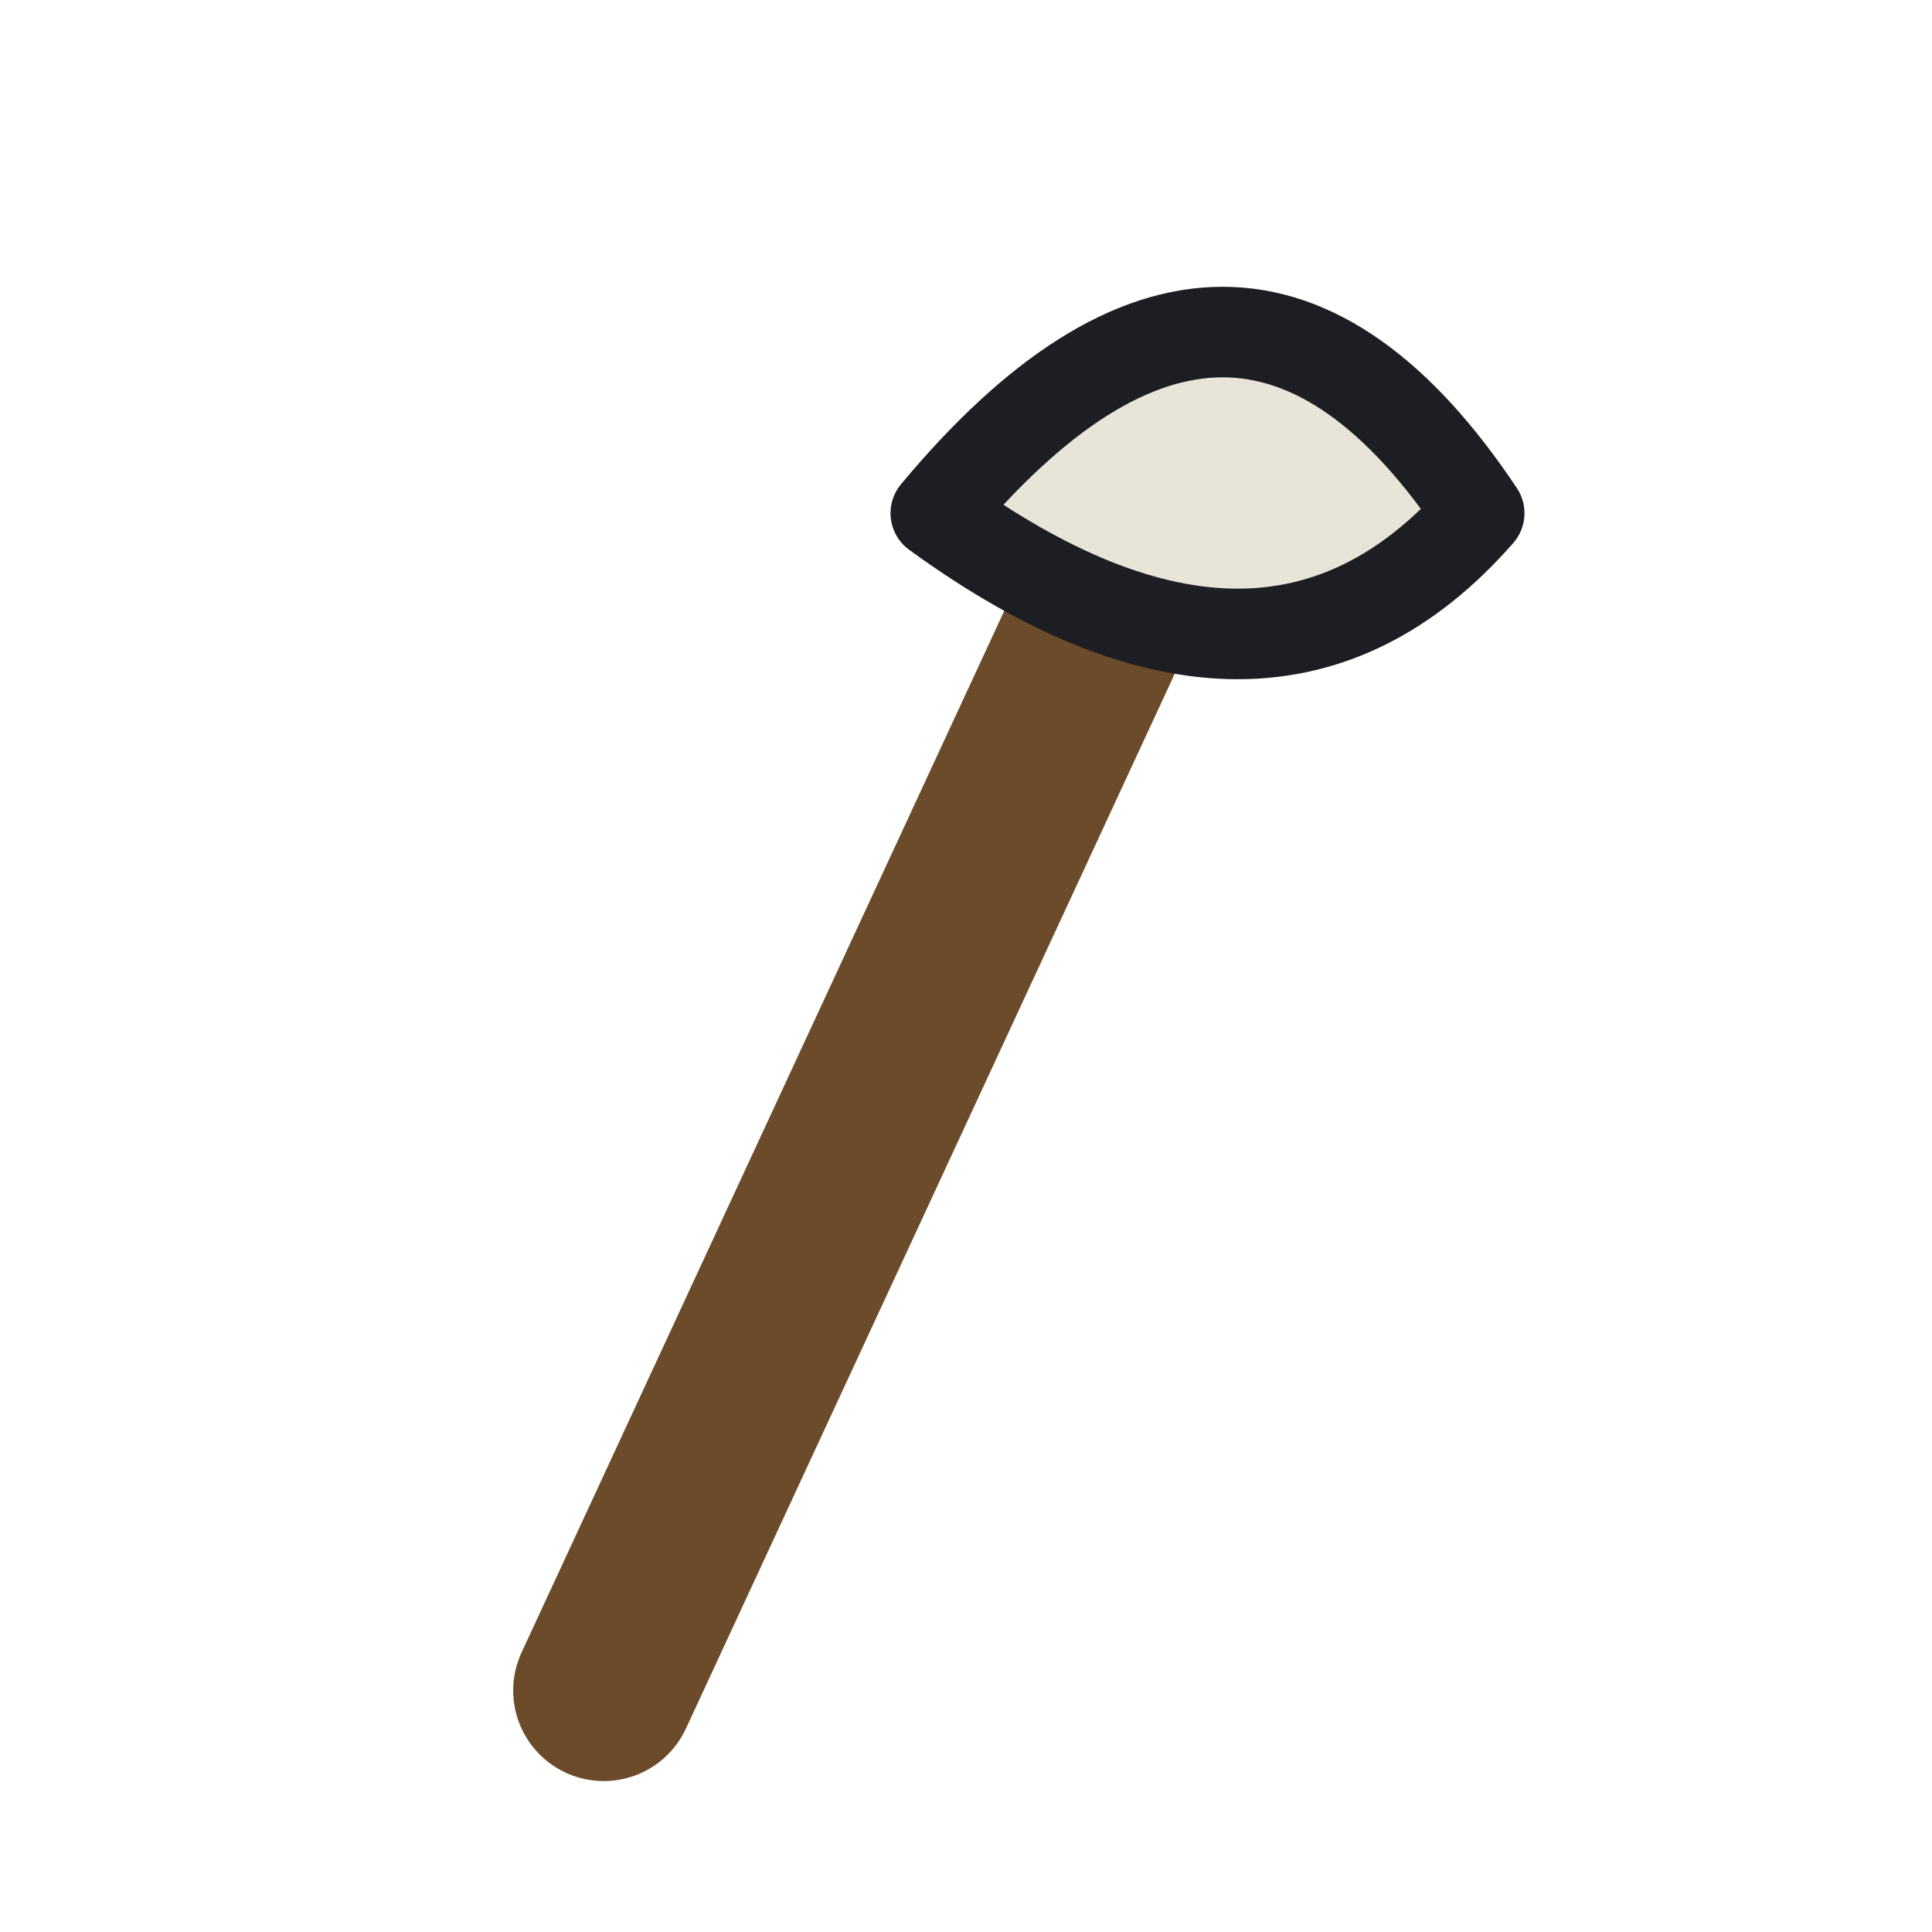
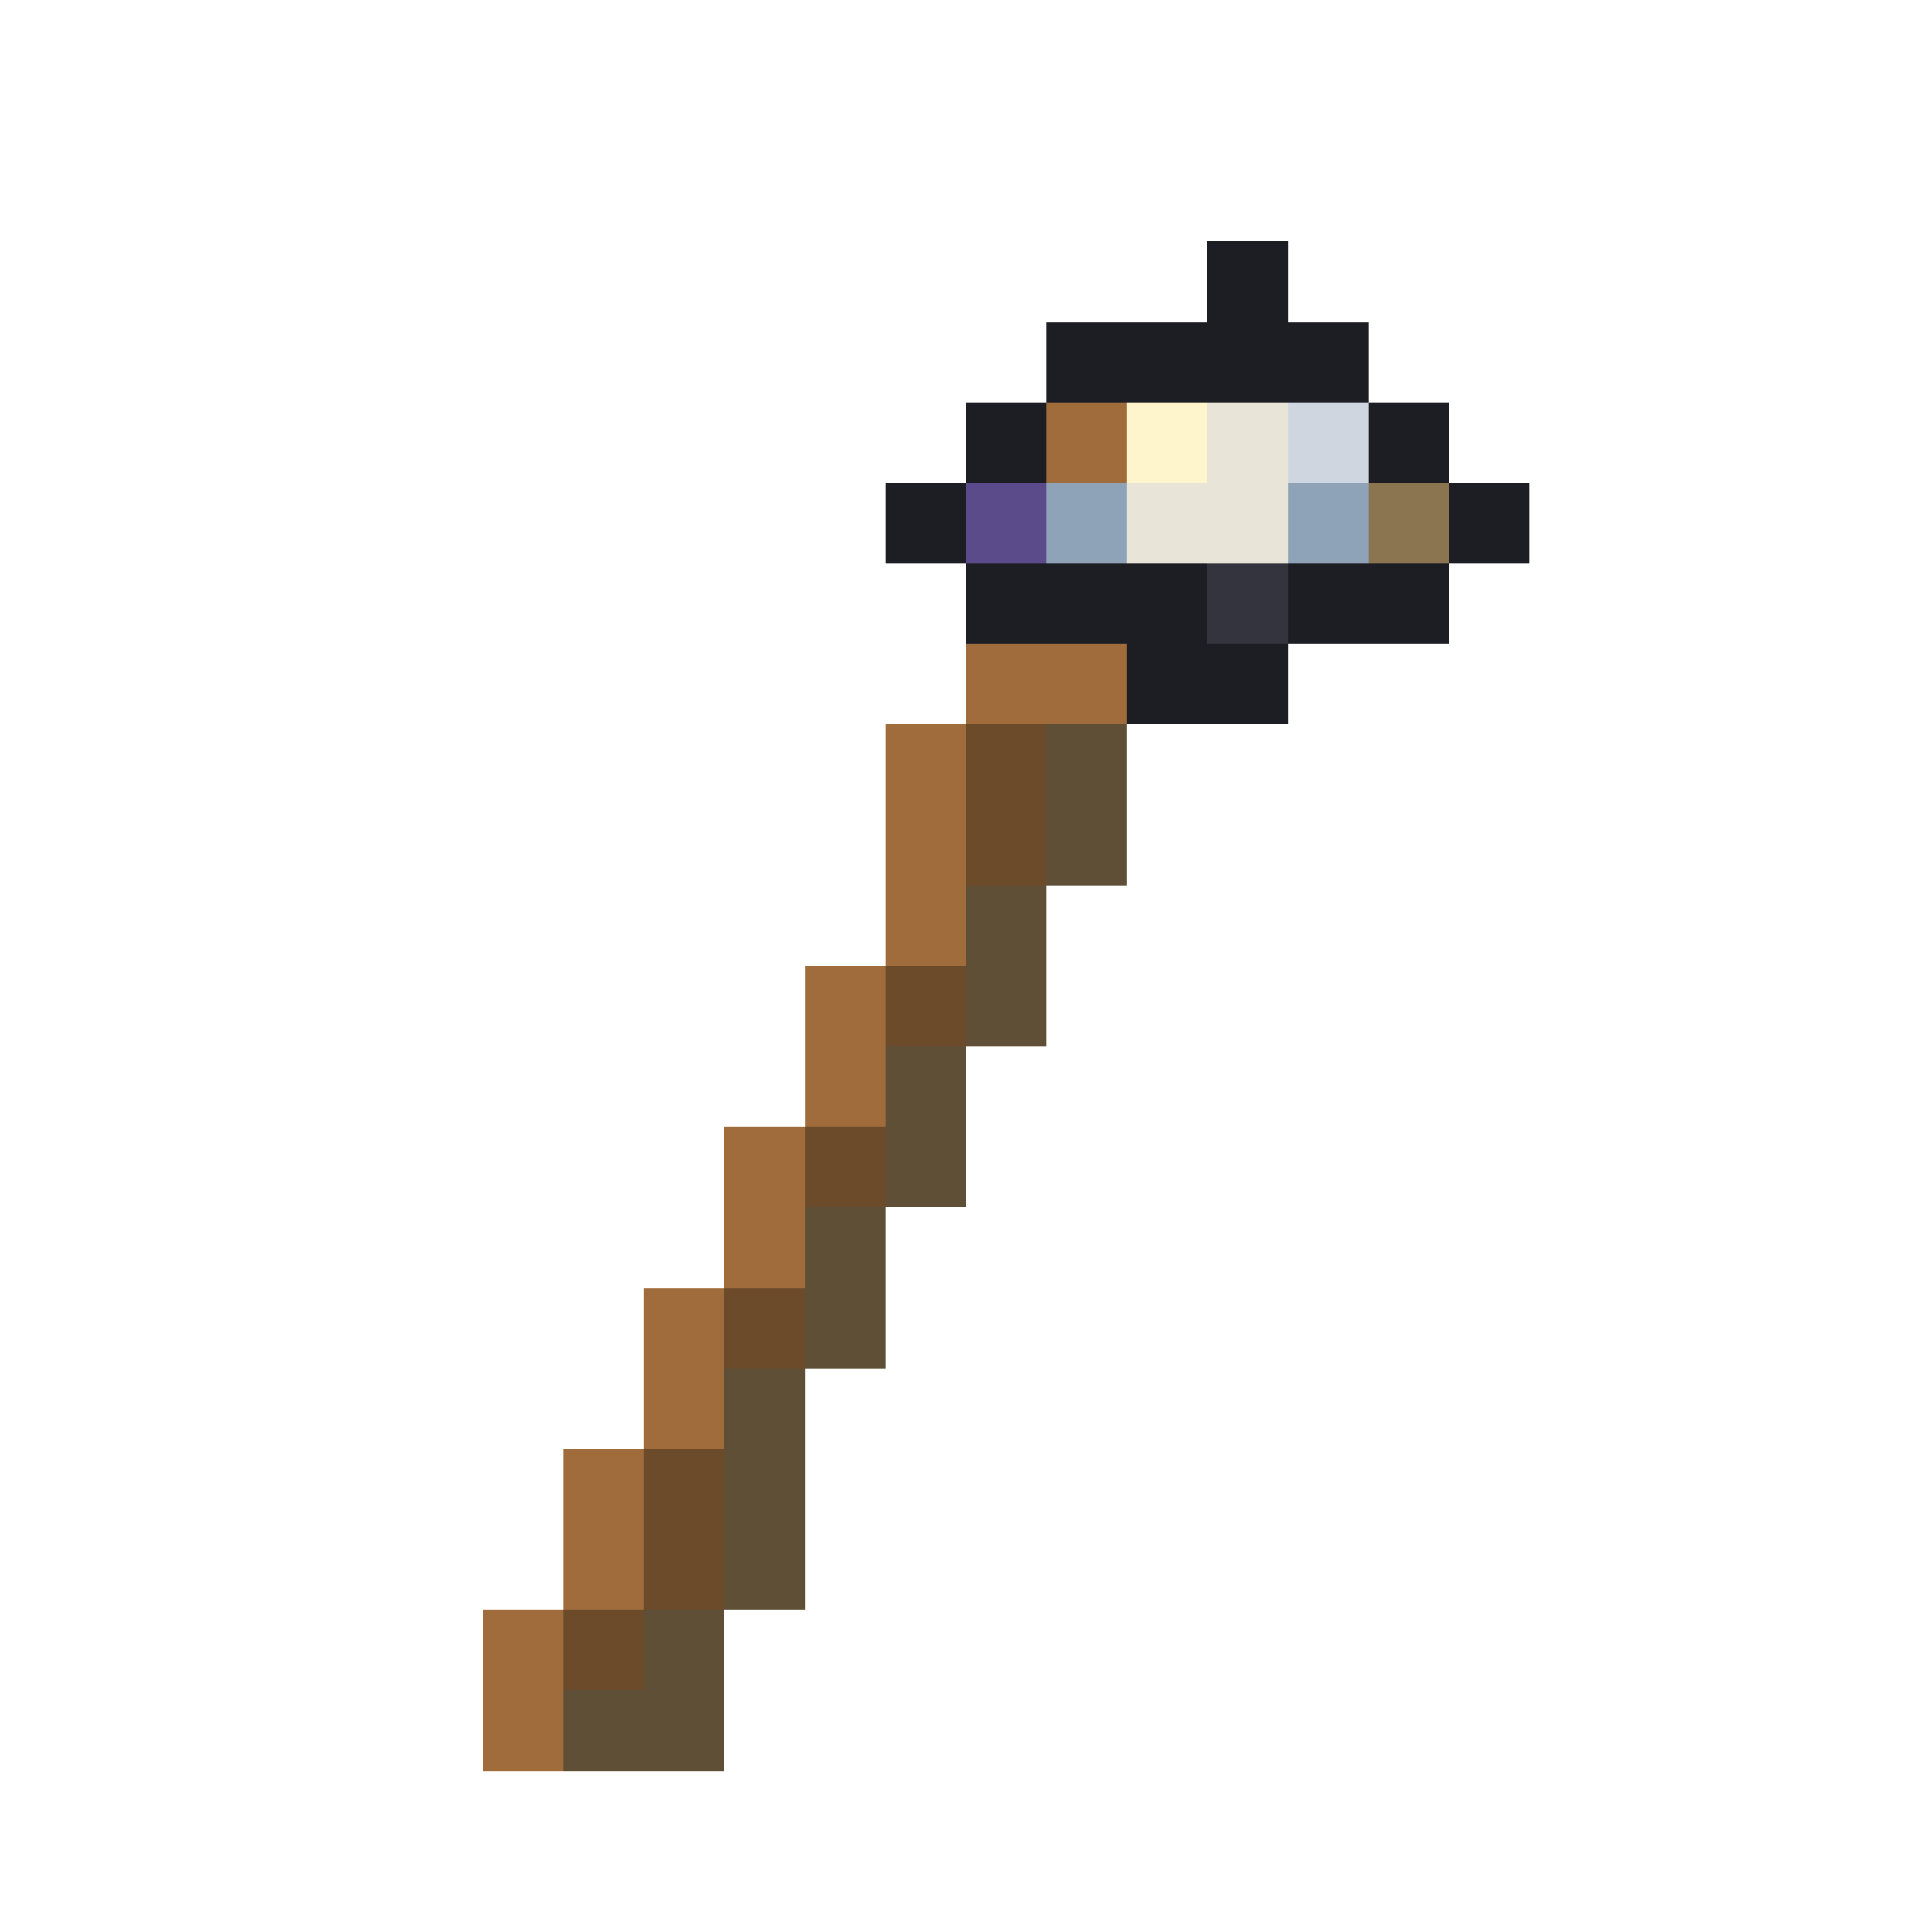
- <svg xmlns="http://www.w3.org/2000/svg" viewBox="0 0 64 64" width="64" height="64">
-   <g stroke="#1d1d24" stroke-width="3" stroke-linejoin="round" stroke-linecap="round">
-     <path d="M20 56 39 15" fill="none" stroke="#6b4b2a" stroke-width="6" />
-     <path d="M31 17q10-12 18 0-7 8-18 0Z" fill="#e9e4d8" />
-   </g>
+ <svg xmlns="http://www.w3.org/2000/svg" viewBox="0 0 24 24" width="64" height="64" shape-rendering="crispEdges">
+   <path fill="#1d1d24" d="M15 3h1v1H15ZM13 4h4v1H13ZM12 5h1v1H12ZM17 5h1v1H17ZM11 6h1v1H11ZM18 6h1v1H18ZM12 7h3v1H12ZM16 7h2v1H16ZM14 8h2v1H14Z" />
+   <path fill="#a06c3b" d="M13 5h1v1H13ZM12 8h2v1H12ZM11 9h1v1H11ZM11 10h1v1H11ZM11 11h1v1H11ZM10 12h1v1H10ZM10 13h1v1H10ZM9 14h1v1H9ZM9 15h1v1H9ZM8 16h1v1H8ZM8 17h1v1H8ZM7 18h1v1H7ZM7 19h1v1H7ZM6 20h1v1H6ZM6 21h1v1H6Z" />
+   <path fill="#fff5cc" d="M14 5h1v1H14Z" />
+   <path fill="#e9e4d8" d="M15 5h1v1H15ZM14 6h2v1H14Z" />
+   <path fill="#cfd6e0" d="M16 5h1v1H16Z" />
+   <path fill="#5b4b8a" d="M12 6h1v1H12Z" />
+   <path fill="#8fa3b8" d="M13 6h1v1H13ZM16 6h1v1H16Z" />
+   <path fill="#8a7550" d="M17 6h1v1H17Z" />
+   <path fill="#34343f" d="M15 7h1v1H15Z" />
+   <path fill="#6b4b2a" d="M12 9h1v1H12ZM12 10h1v1H12ZM11 12h1v1H11ZM10 14h1v1H10ZM9 16h1v1H9ZM8 18h1v1H8ZM8 19h1v1H8ZM7 20h1v1H7Z" />
+   <path fill="#5e4f36" d="M13 9h1v1H13ZM13 10h1v1H13ZM12 11h1v1H12ZM12 12h1v1H12ZM11 13h1v1H11ZM11 14h1v1H11ZM10 15h1v1H10ZM10 16h1v1H10ZM9 17h1v1H9ZM9 18h1v1H9ZM9 19h1v1H9ZM8 20h1v1H8ZM7 21h2v1H7Z" />
</svg>
